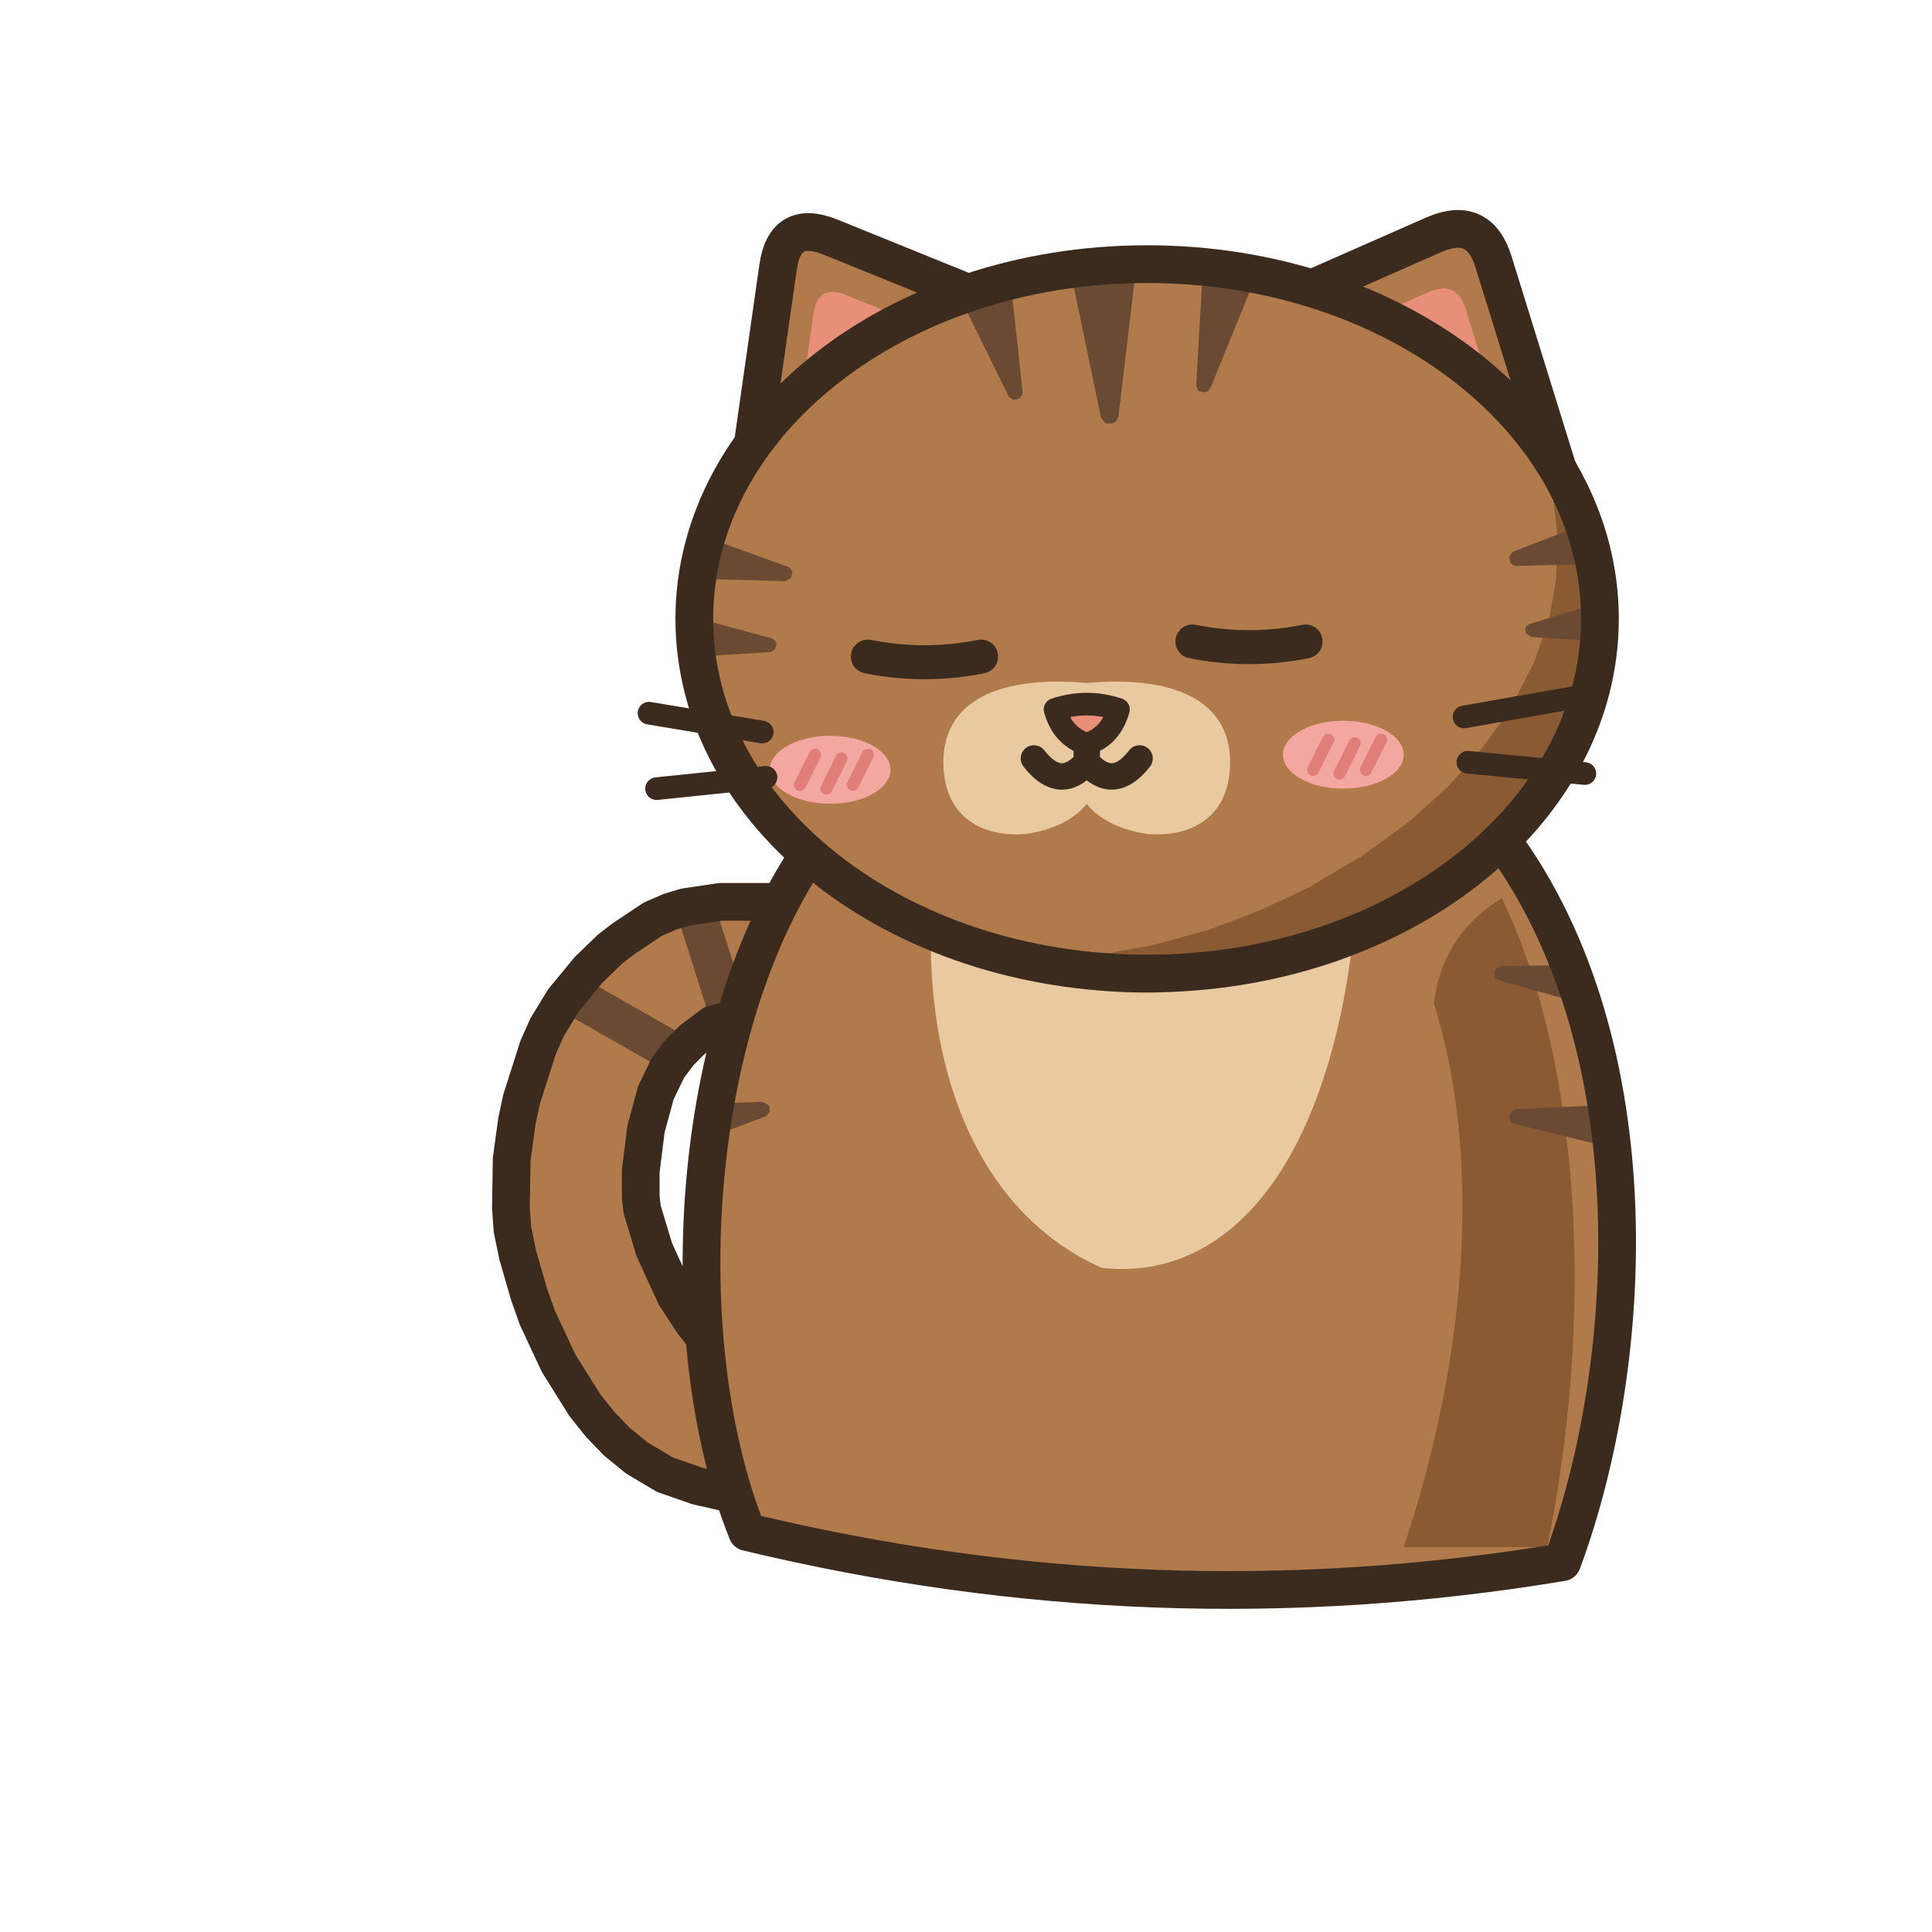
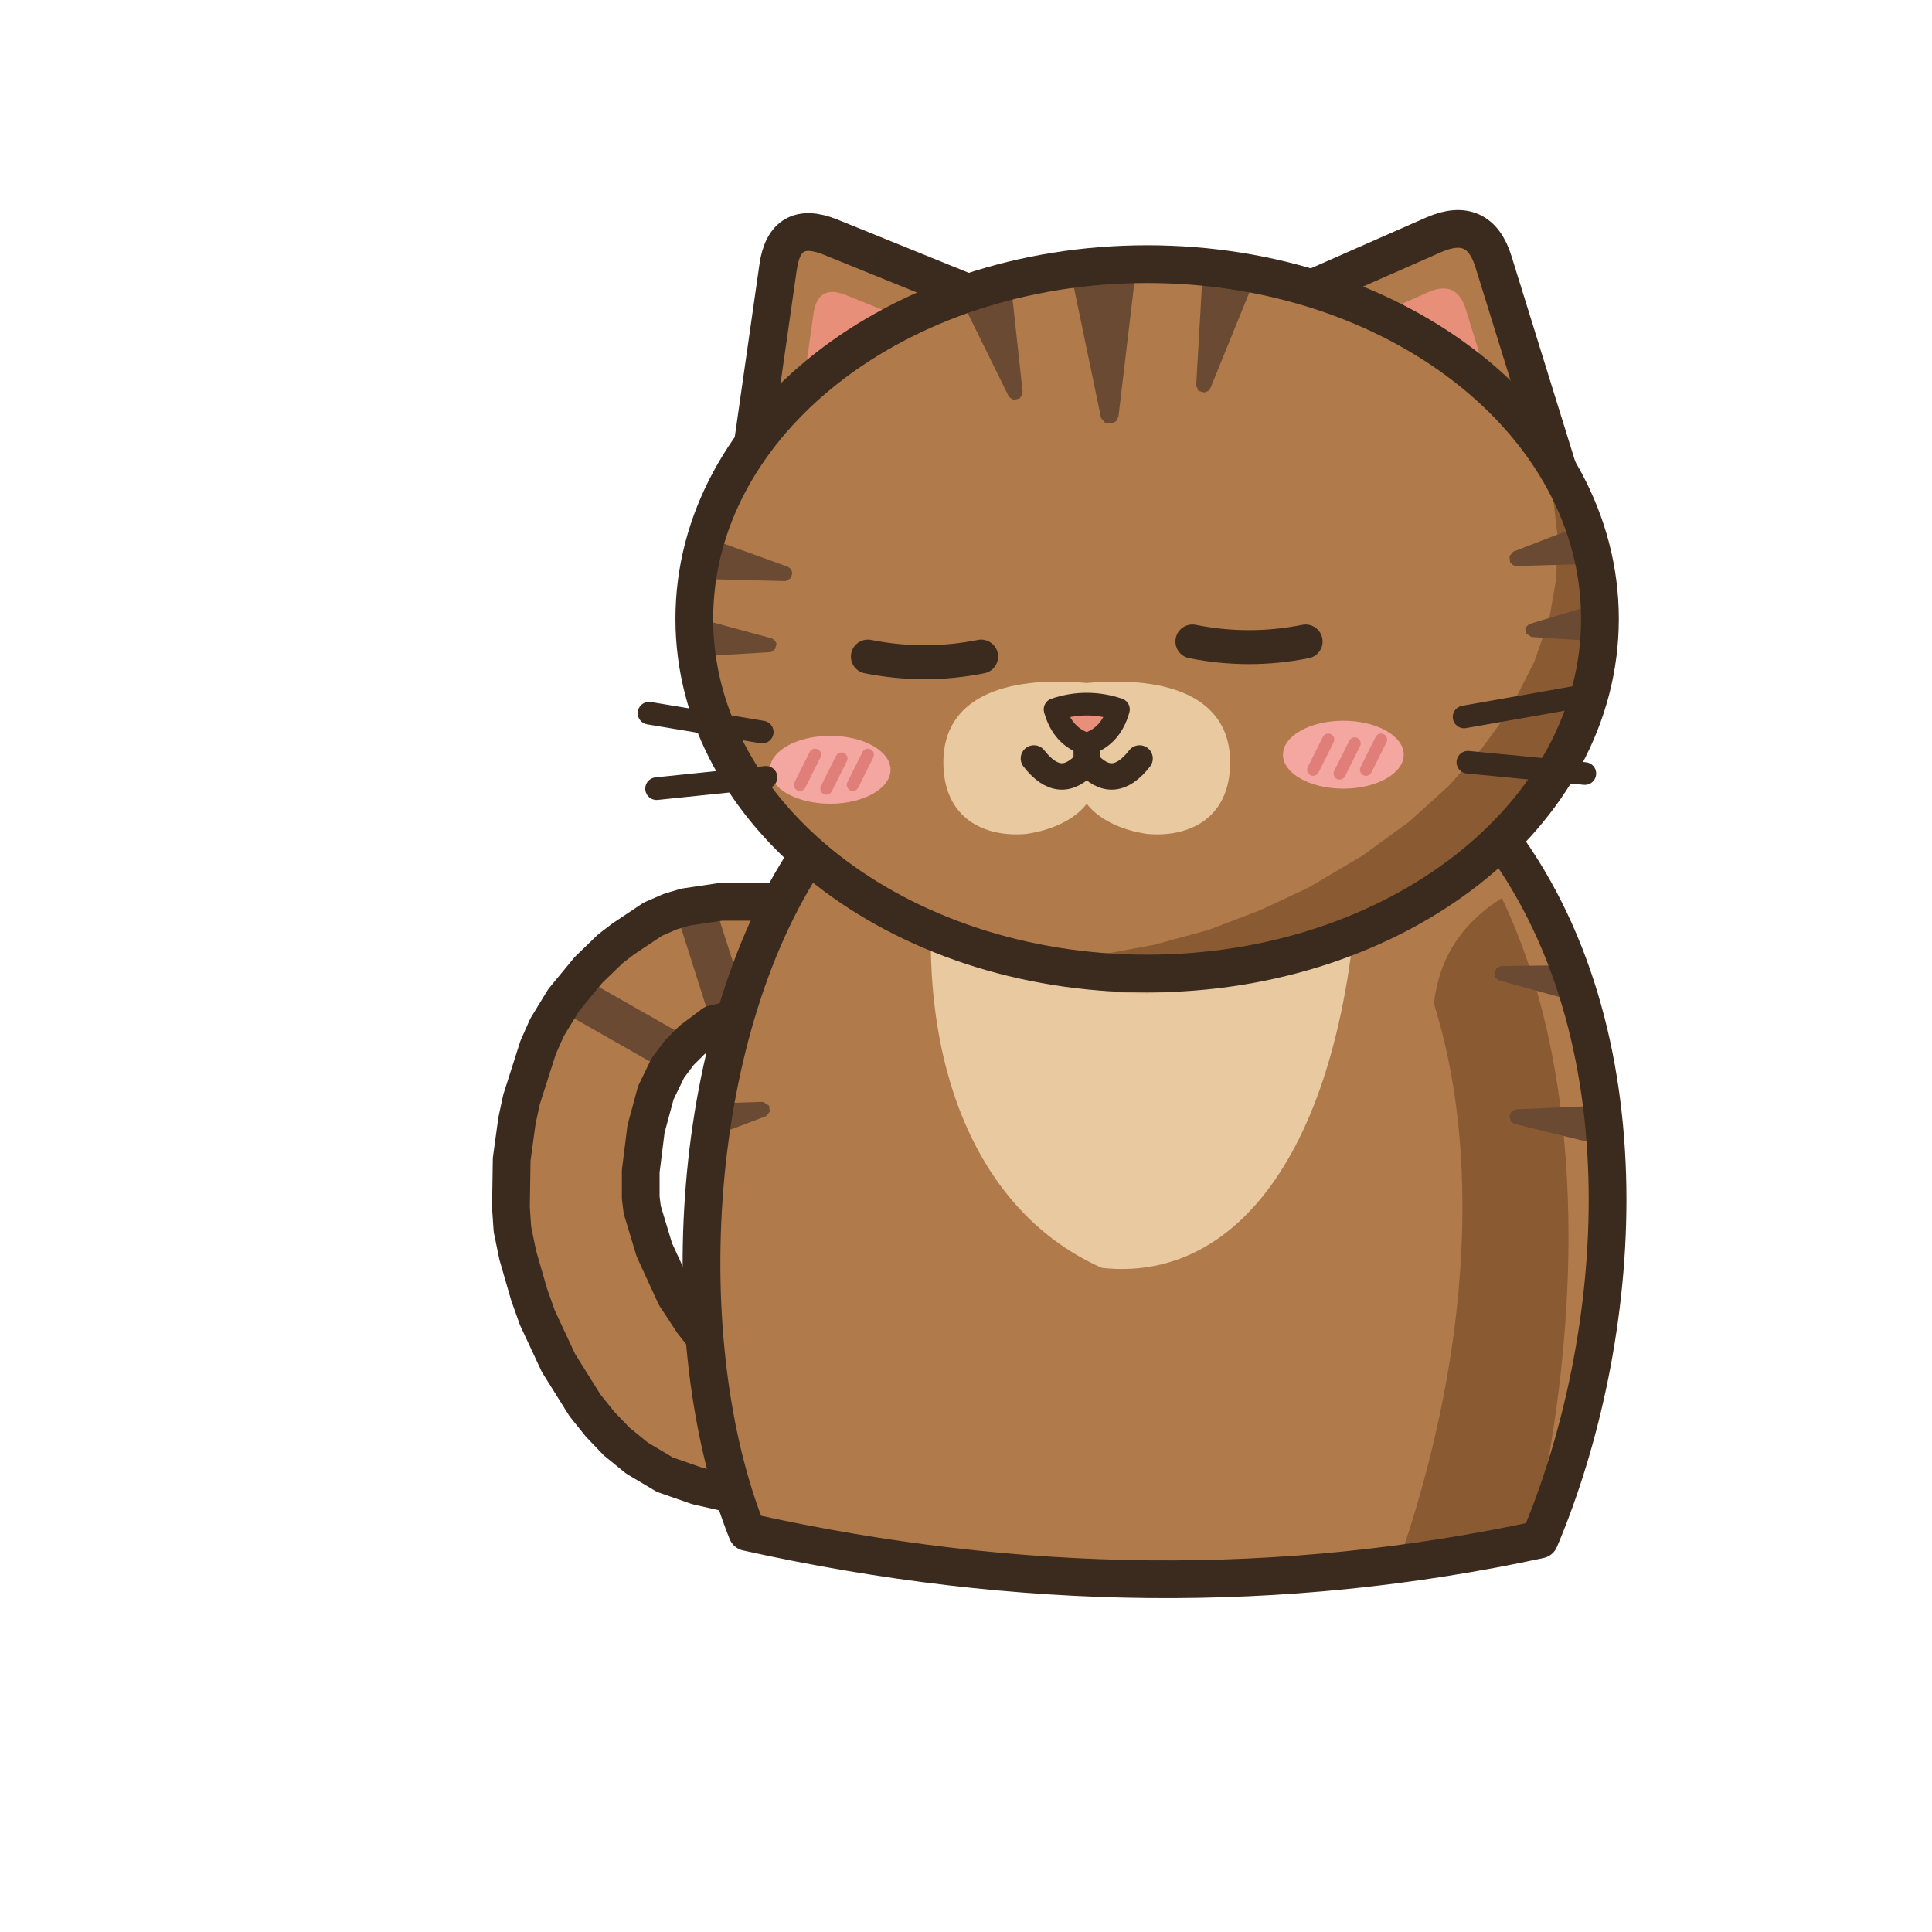
<svg xmlns="http://www.w3.org/2000/svg" viewBox="0 0 256 256">
  <path d="M74.7 132.5 L72.5 136.1 L71.3 138.8 L69.1 145.7 L68.5 148.5 L67.8 153.6 L67.7 160 L67.9 162.9 L68.6 166.3 L70.1 171.5 L71.2 174.6 L74 180.6 L77.5 186.2 L79.5 188.7 L81.7 191 L84.4 193.2 L88.1 195.4 L92.4 196.9 L95.9 197.7 L99.5 198.3 L116 199.5 L117.9 199.3 L119.1 199 L120.2 198.5 L121.8 197.5 L123.1 196.3 L124.5 194.2 L125.2 192.5 L125.5 190.6 L125.4 188.8 L125 186.9 L124.2 185.2 L122.7 183.3 L121.3 182.1 L120.2 181.5 L117.9 180.7 L115 180.4 L107.2 180.2 L101.7 179.9 L97.1 179.1 L94.8 178.2 L92.9 176.6 L91.8 175.2 L89.5 171.7 L86.7 165.6 L85.1 160.3 L84.9 158.7 L84.9 155.2 L85.6 149.6 L86.9 144.8 L88.5 141.5 L90 139.5 L91.7 137.8 L94.5 135.7 L97.1 135.1 L105.5 134.5 L107.4 133.8 L109 132.7 L110 131.6 L110.8 130.4 L111.3 129 L111.6 127.5 L111.3 125 L110.8 123.6 L110 122.4 L109 121.3 L107.8 120.4 L106.4 119.8 L105 119.5 L95.5 119.5 L90.8 120.2 L88.8 120.8 L86.5 121.8 L82.6 124.4 L80.9 125.7 L78 128.5Z" fill="#B07A4A" />
  <path d="M94.6 119.6 L91.3 120.1 L89.5 120.6 L94.3 135.7 L95.9 135.3 L99.5 134.9ZM77.1 129.5 L73.9 133.7 L88.3 141.9 L90 139.5 L91.7 137.8Z" fill="#6B4A33" />
  <path d="M74.7 132.5 L72.5 136.1 L71.3 138.8 L69.1 145.7 L68.5 148.5 L67.8 153.6 L67.7 160 L67.9 162.9 L68.6 166.3 L70.1 171.5 L71.2 174.6 L74 180.6 L77.5 186.2 L79.5 188.7 L81.7 191 L84.4 193.2 L88.1 195.4 L92.4 196.9 L95.9 197.7 L99.5 198.3 L116 199.5 L117.9 199.3 L119.1 199 L120.2 198.5 L121.8 197.5 L123.1 196.3 L124.5 194.2 L125.2 192.5 L125.5 190.6 L125.4 188.8 L125 186.9 L124.2 185.2 L122.7 183.3 L121.3 182.1 L120.2 181.5 L117.9 180.7 L115 180.4 L107.2 180.2 L101.7 179.9 L97.1 179.1 L94.8 178.2 L92.9 176.6 L91.8 175.2 L89.5 171.7 L86.7 165.6 L85.1 160.3 L84.9 158.7 L84.9 155.2 L85.6 149.6 L86.9 144.8 L88.5 141.5 L90 139.5 L91.7 137.8 L94.5 135.7 L97.1 135.1 L105.5 134.5 L107.4 133.8 L109 132.7 L110 131.6 L110.8 130.4 L111.3 129 L111.6 127.5 L111.3 125 L110.8 123.6 L110 122.4 L109 121.3 L107.8 120.4 L106.4 119.8 L105 119.5 L95.5 119.5 L90.8 120.2 L88.8 120.8 L86.5 121.8 L82.6 124.4 L80.9 125.7 L78 128.5Z" fill="none" stroke="#3B2A1E" stroke-width="5" stroke-linecap="round" stroke-linejoin="round" />
-   <path d="M113 105 L108 112 C91 136 89 178 99 203 Q153 216 207 207 C217 180 219 137 198 110 L192 102Z" fill="#B07A4A" />
+   <path d="M113 105 L108 112 C91 136 89 178 99 203 Q153 215 204 204 C215 178 219 137 198 110 L192 102Z" fill="#B07A4A" />
  <path d="M124 114 C121 138 128 160 146 168 C164 170 178 152 180 116Z" fill="#E8C9A0" />
  <path d="M126 120 C134 133 160 137 178 122 L178 116 L126 116Z" fill="#D4AE80" />
-   <path d="M199 119 C210 142 211 176 205 205 L186 205 C195 178 196 152 190 133 Q191 124 199 119Z" fill="#8A5A33" />
-   <path d="M198.9 128 L198.3 128.3 L198 128.9 L198.1 129.5 L198.6 129.9 L209.7 133 L208 127.9ZM94.1 150.7 L101.5 147.9 L102 147.3 L101.9 146.5 L101.1 146 L94.8 146.2ZM200.7 147 L200.2 147.4 L200 147.9 L200.2 148.6 L200.6 148.9 L213.6 152.1 L212.9 146.4Z" fill="#6B4A33" />
-   <path d="M113 105 L108 112 C91 136 89 178 99 203 Q153 216 207 207 C217 180 219 137 198 110 L192 102Z" fill="none" stroke="#3B2A1E" stroke-width="5" stroke-linecap="round" stroke-linejoin="round" />
+   <path d="M199 119 C210 142 210 174 203 204 L186 205 C195 178 196 152 190 133 Q191 124 199 119Z" fill="#8A5A33" />
+   <path d="M198.9 128 L198.3 128.3 L198 128.9 L198.1 129.5 L198.6 129.9 L209.5 132.9 L207.8 127.9ZM94.1 150.7 L101.5 147.9 L102 147.3 L101.9 146.5 L101.1 146 L94.8 146.2ZM200.7 147 L200.2 147.4 L200 147.9 L200.2 148.6 L200.6 148.9 L212.8 151.9 L212.2 146.5Z" fill="#6B4A33" />
+   <path d="M113 105 L108 112 C91 136 89 178 99 203 Q153 215 204 204 C215 178 219 137 198 110 L192 102Z" fill="none" stroke="#3B2A1E" stroke-width="5" stroke-linecap="round" stroke-linejoin="round" />
  <path d="M100.8 63.1 Q99 64 99.3 62L103.1 35.4 Q104 29 110 31.4L139.1 43.2 Q141 44 139.2 44.9Z" fill="#B07A4A" stroke="#3B2A1E" stroke-width="5" stroke-linejoin="round" stroke-linecap="round" />
  <path d="M106.9 56.5 Q105.6 57.2 105.8 55.7L107.8 41.5 Q108.4 37.6 112.1 39.1L127.7 45.4 Q129.1 46 127.7 46.6Z" fill="#E88F7A" />
  <path d="M164.8 43.9 Q163 43 164.8 42.2L190 31.1 Q196 28.5 197.9 34.7L206.4 62.1 Q207 64 205.2 63.1Z" fill="#B07A4A" stroke="#3B2A1E" stroke-width="5" stroke-linejoin="round" stroke-linecap="round" />
  <path d="M175.9 45.8 Q174.5 45.2 175.9 44.6L189.3 38.7 Q193 37.1 194.2 40.9L198.7 55.5 Q199.2 57 197.8 56.3Z" fill="#E88F7A" />
  <path d="M92 82 A60 47 0 1 1 212 82 A60 47 0 1 1 92 82Z" fill="#B07A4A" />
  <path d="M204.1 58.8 L205.7 65.2 L206.4 71.2 L206.2 76.7 L205.3 81.9 L203.3 87.7 L200.6 93 L198.6 96.1 L196.4 99.1 L192 104.1 L186.7 108.9 L180.5 113.4 L173.4 117.6 L167 120.6 L160.2 123.2 L152.9 125.2 L145.3 126.6 L137.3 127.6 L141.7 128.3 L146.1 128.8 L150.5 129 L154.9 128.9 L159.3 128.6 L163.7 128.1 L168 127.3 L172.2 126.3 L176.3 125 L180.3 123.5 L184.1 121.7 L187.7 119.8 L191.2 117.6 L194.4 115.2 L197.4 112.7 L200.2 110 L202.7 107.1 L204.9 104.2 L206.9 101 L208.5 97.8 L209.8 94.5 L210.8 91.2 L211.5 87.8 L211.9 84.3 L212 80.8 L211.7 77.4 L211.1 74 L210.2 70.6 L209 67.3 L207.4 64Z" fill="#8A5A33" />
  <path d="M159.4 35.4 L158.5 51.1 L158.8 51.8 L159.6 52 L160.1 51.8 L160.4 51.4 L166.5 36.4ZM141.8 35.7 L145.9 55.4 L146.5 56.1 L147.4 56.1 L147.9 55.8 L148.2 55.2 L150.6 35 L146.1 35.2ZM127.1 39.2 L133.7 52.6 L134.3 53 L135.1 52.8 L135.4 52.4 L135.5 51.9 L133.9 37.2ZM209.8 69.5 L200.5 73.1 L200 73.7 L200.1 74.5 L200.5 74.9 L201 75 L211.3 74.7ZM92.4 76.7 L104.1 77 L104.8 76.6 L105 75.9 L104.8 75.4 L104.4 75.1 L93.6 71.2ZM211.9 79.9 L202.6 82.7 L202.1 83.2 L202.2 83.9 L202.9 84.4 L211.9 85ZM92.3 87 L102.2 86.4 L102.7 86 L102.9 85.3 L102.7 84.9 L102.3 84.6 L92 81.8Z" fill="#6B4A33" />
  <path d="M125 101 C125 92.5 133 89.5 144 90.5 C155 89.5 163 92.5 163 101 C163 108.5 157.5 111 152 110.5 C148.5 110 145.5 108.5 144 106.5 C142.5 108.5 139.5 110 136 110.5 C130.5 111 125 108.5 125 101Z" fill="#E8C9A0" />
  <path d="M92 82 A60 47 0 1 1 212 82 A60 47 0 1 1 92 82Z" fill="none" stroke="#3B2A1E" stroke-width="5" stroke-linecap="round" stroke-linejoin="round" />
  <ellipse cx="110" cy="102" rx="8" ry="4.5" fill="#F4A6A0" />
  <ellipse cx="178" cy="100" rx="8" ry="4.5" fill="#F4A6A0" />
  <path d="M106 104 L108 100 M109.5 104.5 L111.5 100.5 M113 104 L115 100 M174 102 L176 98 M177.5 102.5 L179.5 98.5 M181 102 L183 98" fill="none" stroke="#E07F7A" stroke-width="1.6" stroke-linecap="round" stroke-linejoin="round" />
  <path d="M101 97 L86 94.5 M101.5 103 L87 104.5 M194 95 L211 92 M194.5 101 L210 102.5" fill="none" stroke="#3B2A1E" stroke-width="3" stroke-linecap="round" stroke-linejoin="round" />
  <path d="M115 87 Q122.5 88.5 130 87 M158 85 Q165.5 86.5 173 85" fill="none" stroke="#3B2A1E" stroke-width="4.5" stroke-linecap="round" stroke-linejoin="round" />
  <path d="M144 98.6 L144 101 M137 100.5 Q140.5 105 144 101 Q147.5 105 151 100.5" fill="none" stroke="#3B2A1E" stroke-width="3.5" stroke-linecap="round" stroke-linejoin="round" />
  <path d="M139.8 94 Q144 92.6 148.2 94 Q147.2 97.6 144 98.6 Q140.8 97.6 139.8 94Z" fill="#E88F7A" stroke="#3B2A1E" stroke-width="3" stroke-linejoin="round" />
</svg>
